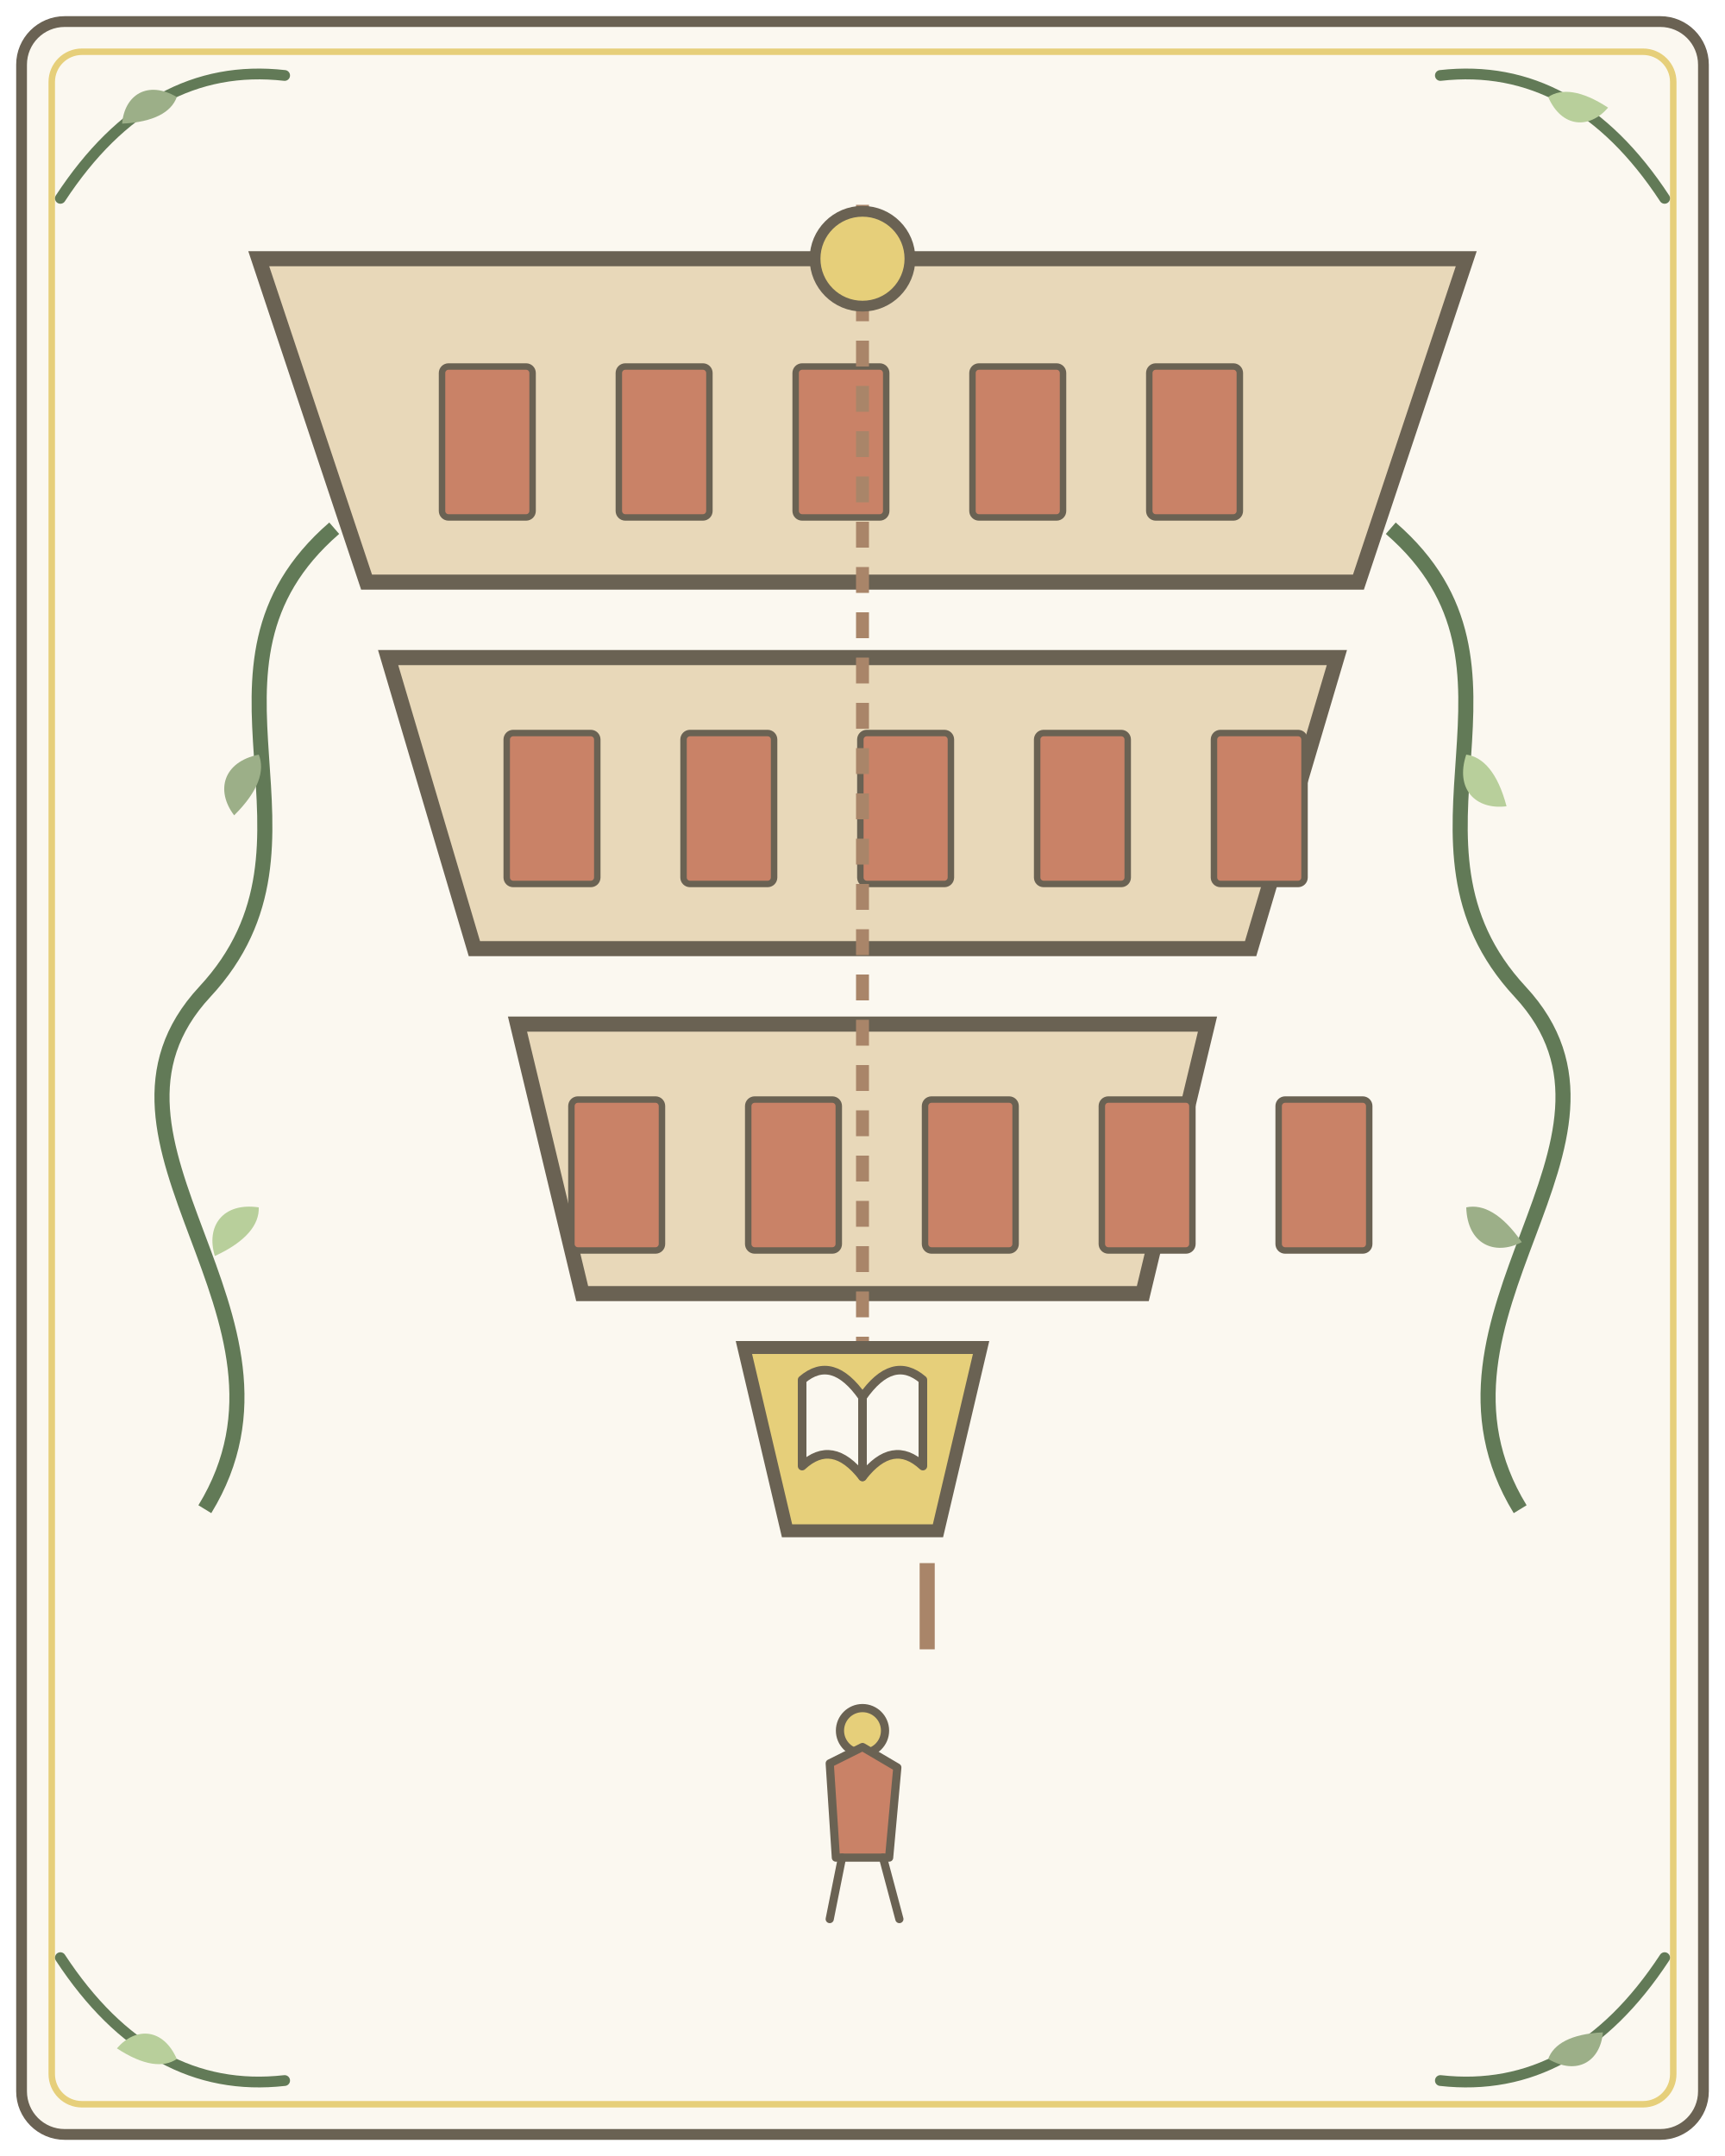
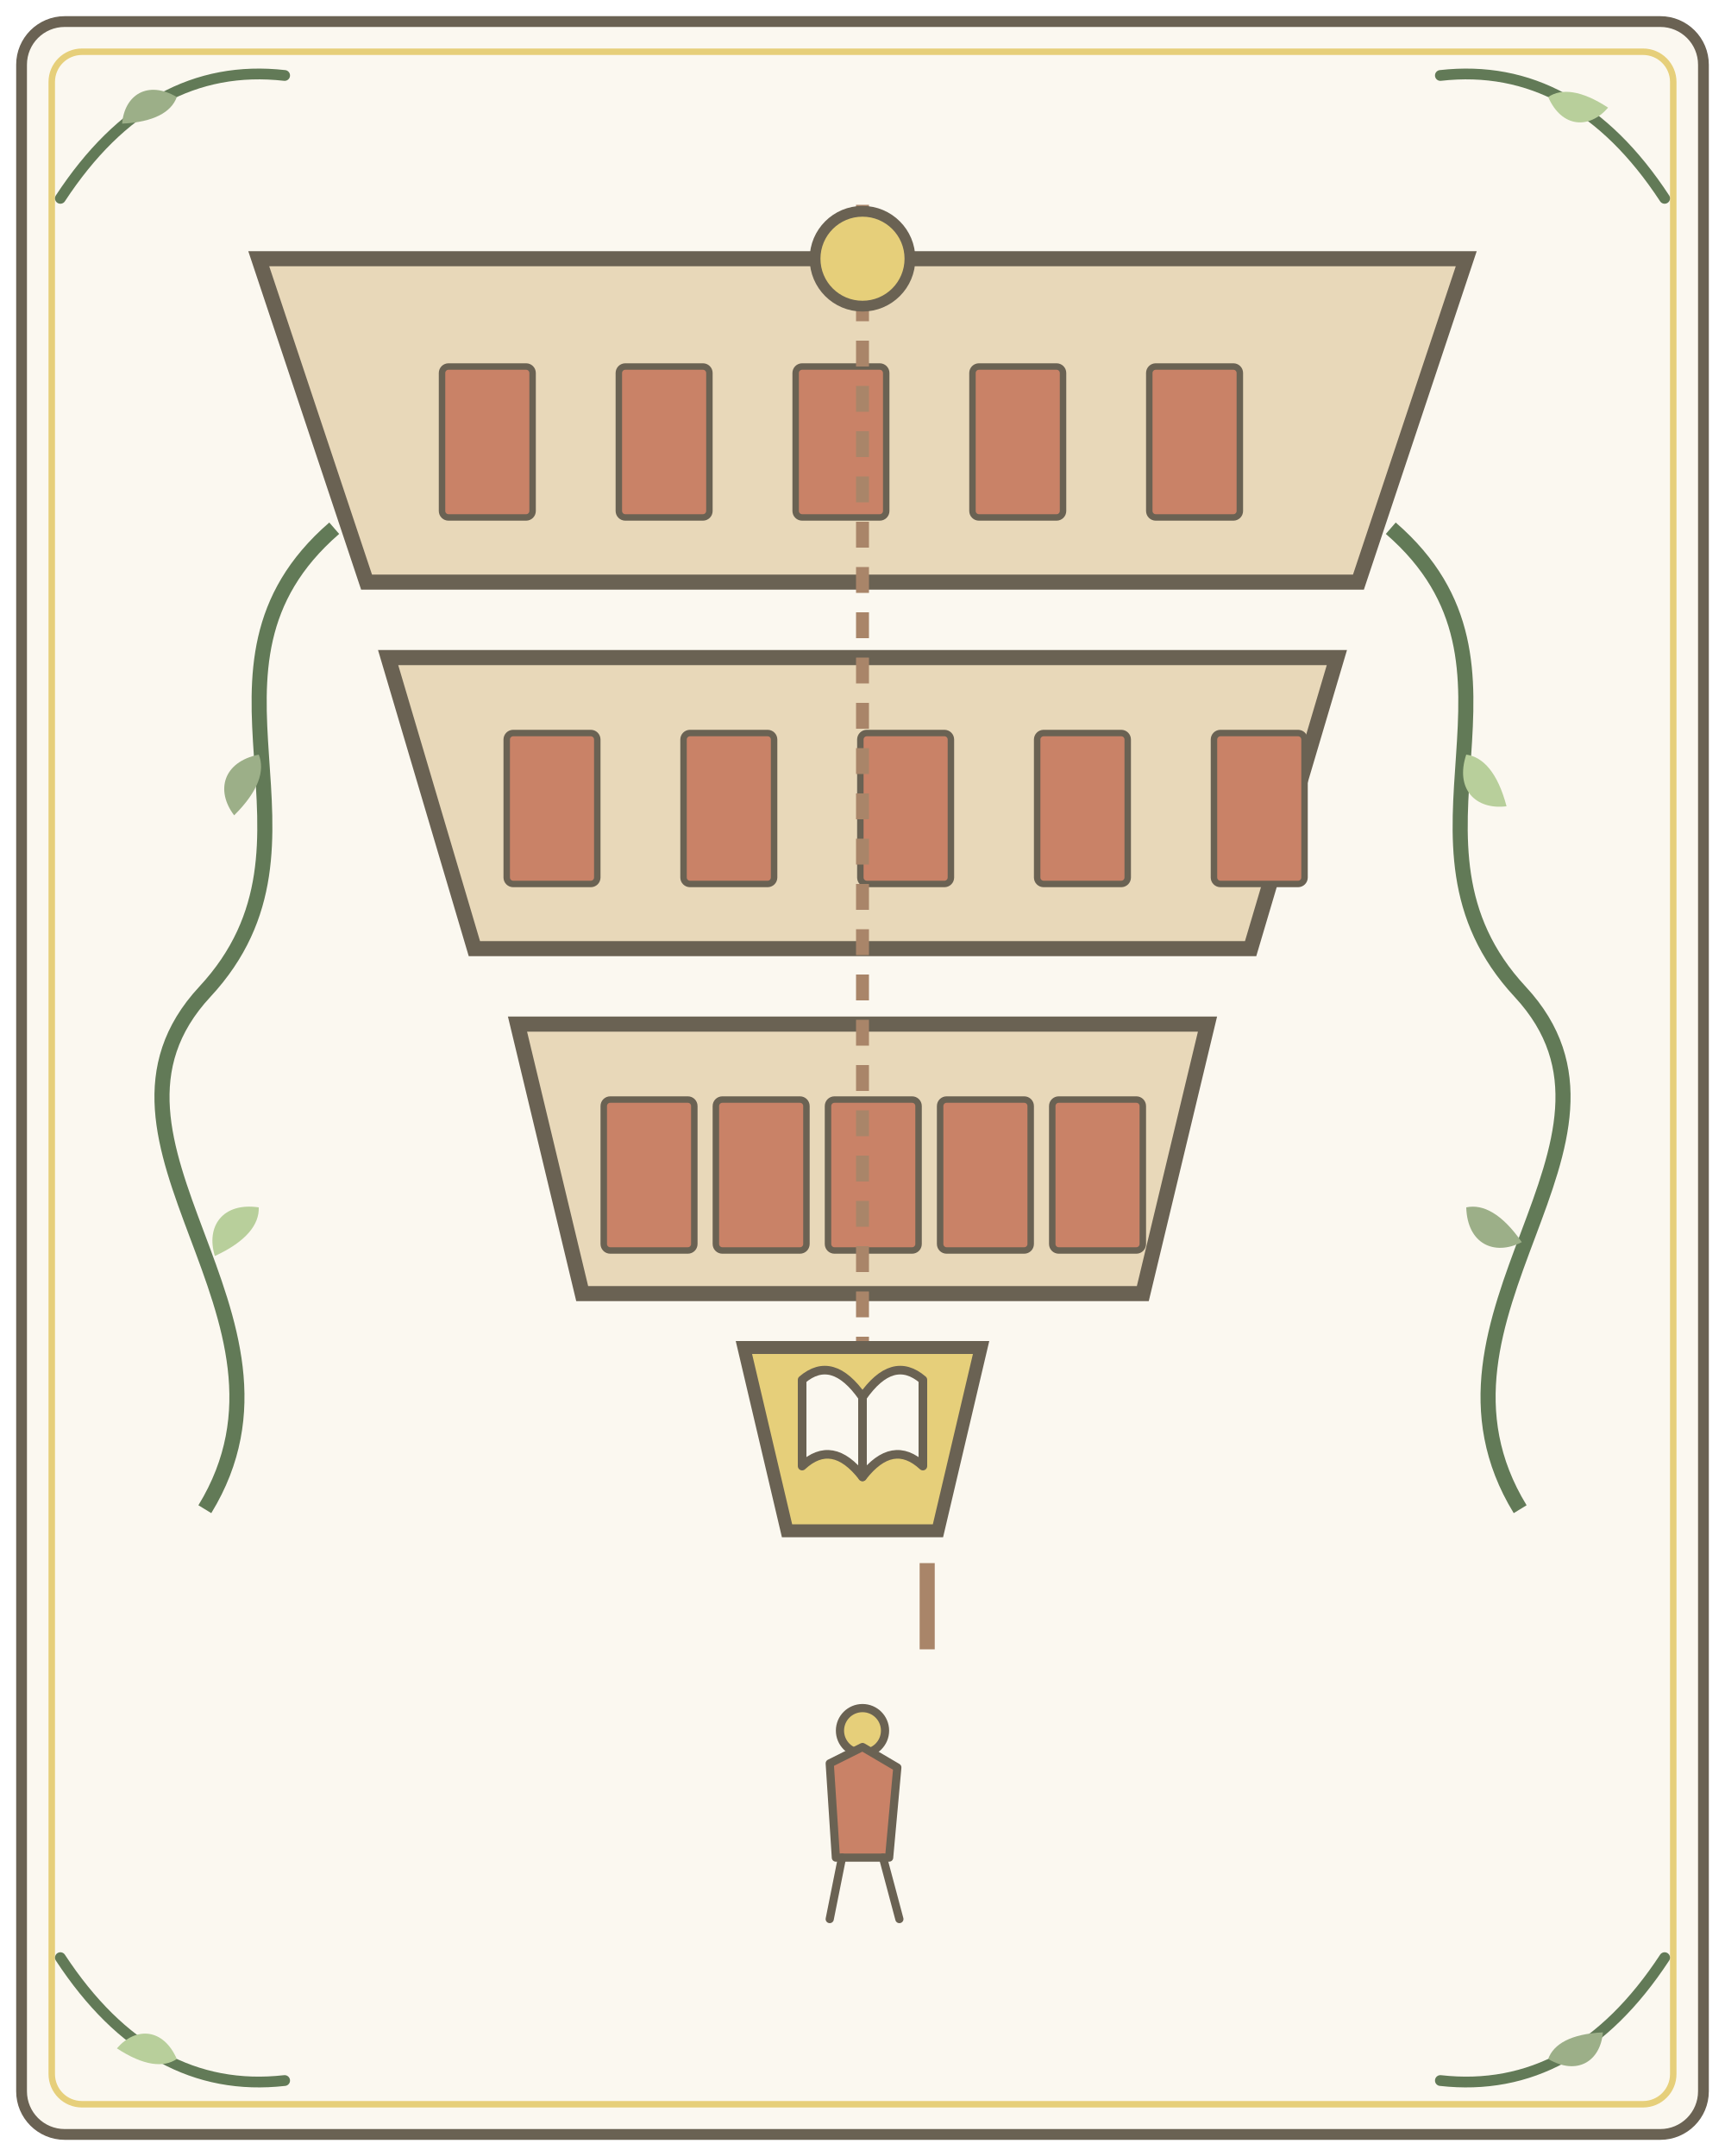
<svg xmlns="http://www.w3.org/2000/svg" viewBox="0 0 800 1000" role="img" aria-labelledby="illumination-ch9-hanging-library-title illumination-ch9-hanging-library-description">
  <rect x="10" y="10" width="780" height="980" rx="20" fill="#FBF8F0" stroke="#6A6253" stroke-width="5" />
  <rect x="24" y="24" width="752" height="952" rx="14" fill="none" stroke="#E6CF7A" stroke-width="3" />
  <path d="M28 92Q70 28 132 35M772 92Q730 28 668 35M28 908Q70 972 132 965M772 908Q730 972 668 965" fill="none" stroke="#627A57" stroke-width="5" stroke-linecap="round" />
  <path d="M0 0C-16-18-35-13-43 6C-21 12-7 9 0 0Z" fill="#9CAF88" transform="translate(82 45) rotate(-18) scale(0.65)" />
  <path d="M0 0C-16-18-35-13-43 6C-21 12-7 9 0 0Z" fill="#B8CF9B" transform="translate(718 45) rotate(198) scale(0.65)" />
  <path d="M0 0C-16-18-35-13-43 6C-21 12-7 9 0 0Z" fill="#B8CF9B" transform="translate(82 955) rotate(18) scale(0.65)" />
  <path d="M0 0C-16-18-35-13-43 6C-21 12-7 9 0 0Z" fill="#9CAF88" transform="translate(718 955) rotate(162) scale(0.65)" />
  <path d="M120 120H680L630 270H170ZM180 305H620L580 440H220ZM240 475H560L530 600H270Z" fill="#E8D8B9" stroke="#6A6253" stroke-width="7" />
  <g fill="#C98267" stroke="#6A6253" stroke-width="3">
    <rect x="205" y="170" width="42" height="70" rx="3" />
    <rect x="287" y="170" width="42" height="70" rx="3" />
    <rect x="369" y="170" width="42" height="70" rx="3" />
    <rect x="451" y="170" width="42" height="70" rx="3" />
    <rect x="533" y="170" width="42" height="70" rx="3" />
    <rect x="235" y="340" width="42" height="70" rx="3" />
    <rect x="317" y="340" width="42" height="70" rx="3" />
    <rect x="399" y="340" width="42" height="70" rx="3" />
    <rect x="481" y="340" width="42" height="70" rx="3" />
    <rect x="563" y="340" width="42" height="70" rx="3" />
-     <rect x="265" y="510" width="42" height="70" rx="3" />
-     <rect x="347" y="510" width="42" height="70" rx="3" />
-     <rect x="429" y="510" width="42" height="70" rx="3" />
-     <rect x="511" y="510" width="42" height="70" rx="3" />
-     <rect x="593" y="510" width="42" height="70" rx="3" />
+     <rect x="280" y="510" width="42" height="70" rx="3" />
+     <rect x="332" y="510" width="42" height="70" rx="3" />
+     <rect x="384" y="510" width="42" height="70" rx="3" />
+     <rect x="436" y="510" width="42" height="70" rx="3" />
+     <rect x="488" y="510" width="42" height="70" rx="3" />
  </g>
  <g fill="none" stroke="#627A57" stroke-width="7">
    <path d="M155 245C80 310 160 390 95 460S150 610 95 700" />
    <path d="M645 245C720 310 640 390 705 460S650 610 705 700" />
  </g>
  <path d="M0 0C-16-18-35-13-43 6C-21 12-7 9 0 0Z" fill="#9CAF88" transform="translate(120 350) rotate(-60) scale(0.7)" />
  <path d="M0 0C-16-18-35-13-43 6C-21 12-7 9 0 0Z" fill="#B8CF9B" transform="translate(680 350) rotate(240) scale(0.7)" />
  <path d="M0 0C-16-18-35-13-43 6C-21 12-7 9 0 0Z" fill="#B8CF9B" transform="translate(120 560) rotate(-40) scale(0.7)" />
  <path d="M0 0C-16-18-35-13-43 6C-21 12-7 9 0 0Z" fill="#9CAF88" transform="translate(680 560) rotate(220) scale(0.7)" />
  <path d="M400 95V640" stroke="#A98569" stroke-width="6" stroke-dasharray="12 9" />
  <circle cx="400" cy="120" r="22" fill="#E6CF7A" stroke="#6A6253" stroke-width="5" />
  <path d="M345 625H455L435 710H365Z" fill="#E6CF7A" stroke="#6A6253" stroke-width="6" />
  <g stroke="#6A6253" stroke-width="4" stroke-linejoin="round">
    <path d="M372 640Q386 628 400 648V685Q386 667 372 680Z" fill="#FBF8F0" />
    <path d="M428 640Q414 628 400 648V685Q414 667 428 680Z" fill="#FBF8F0" />
  </g>
  <g transform="translate(400 835) scale(0.95)" stroke="#6A6253" stroke-width="4" stroke-linecap="round" stroke-linejoin="round">
    <circle cx="0" cy="-34" r="11" fill="#E6CF7A" />
    <path d="M-16-18L0-26L17-16L13 28H-13Z" fill="#C98267" />
    <path d="M-10 28L-16 58M10 28L18 58" fill="none" />
  </g>
  <path d="M430 725V765" stroke="#A98569" stroke-width="7" />
</svg>
